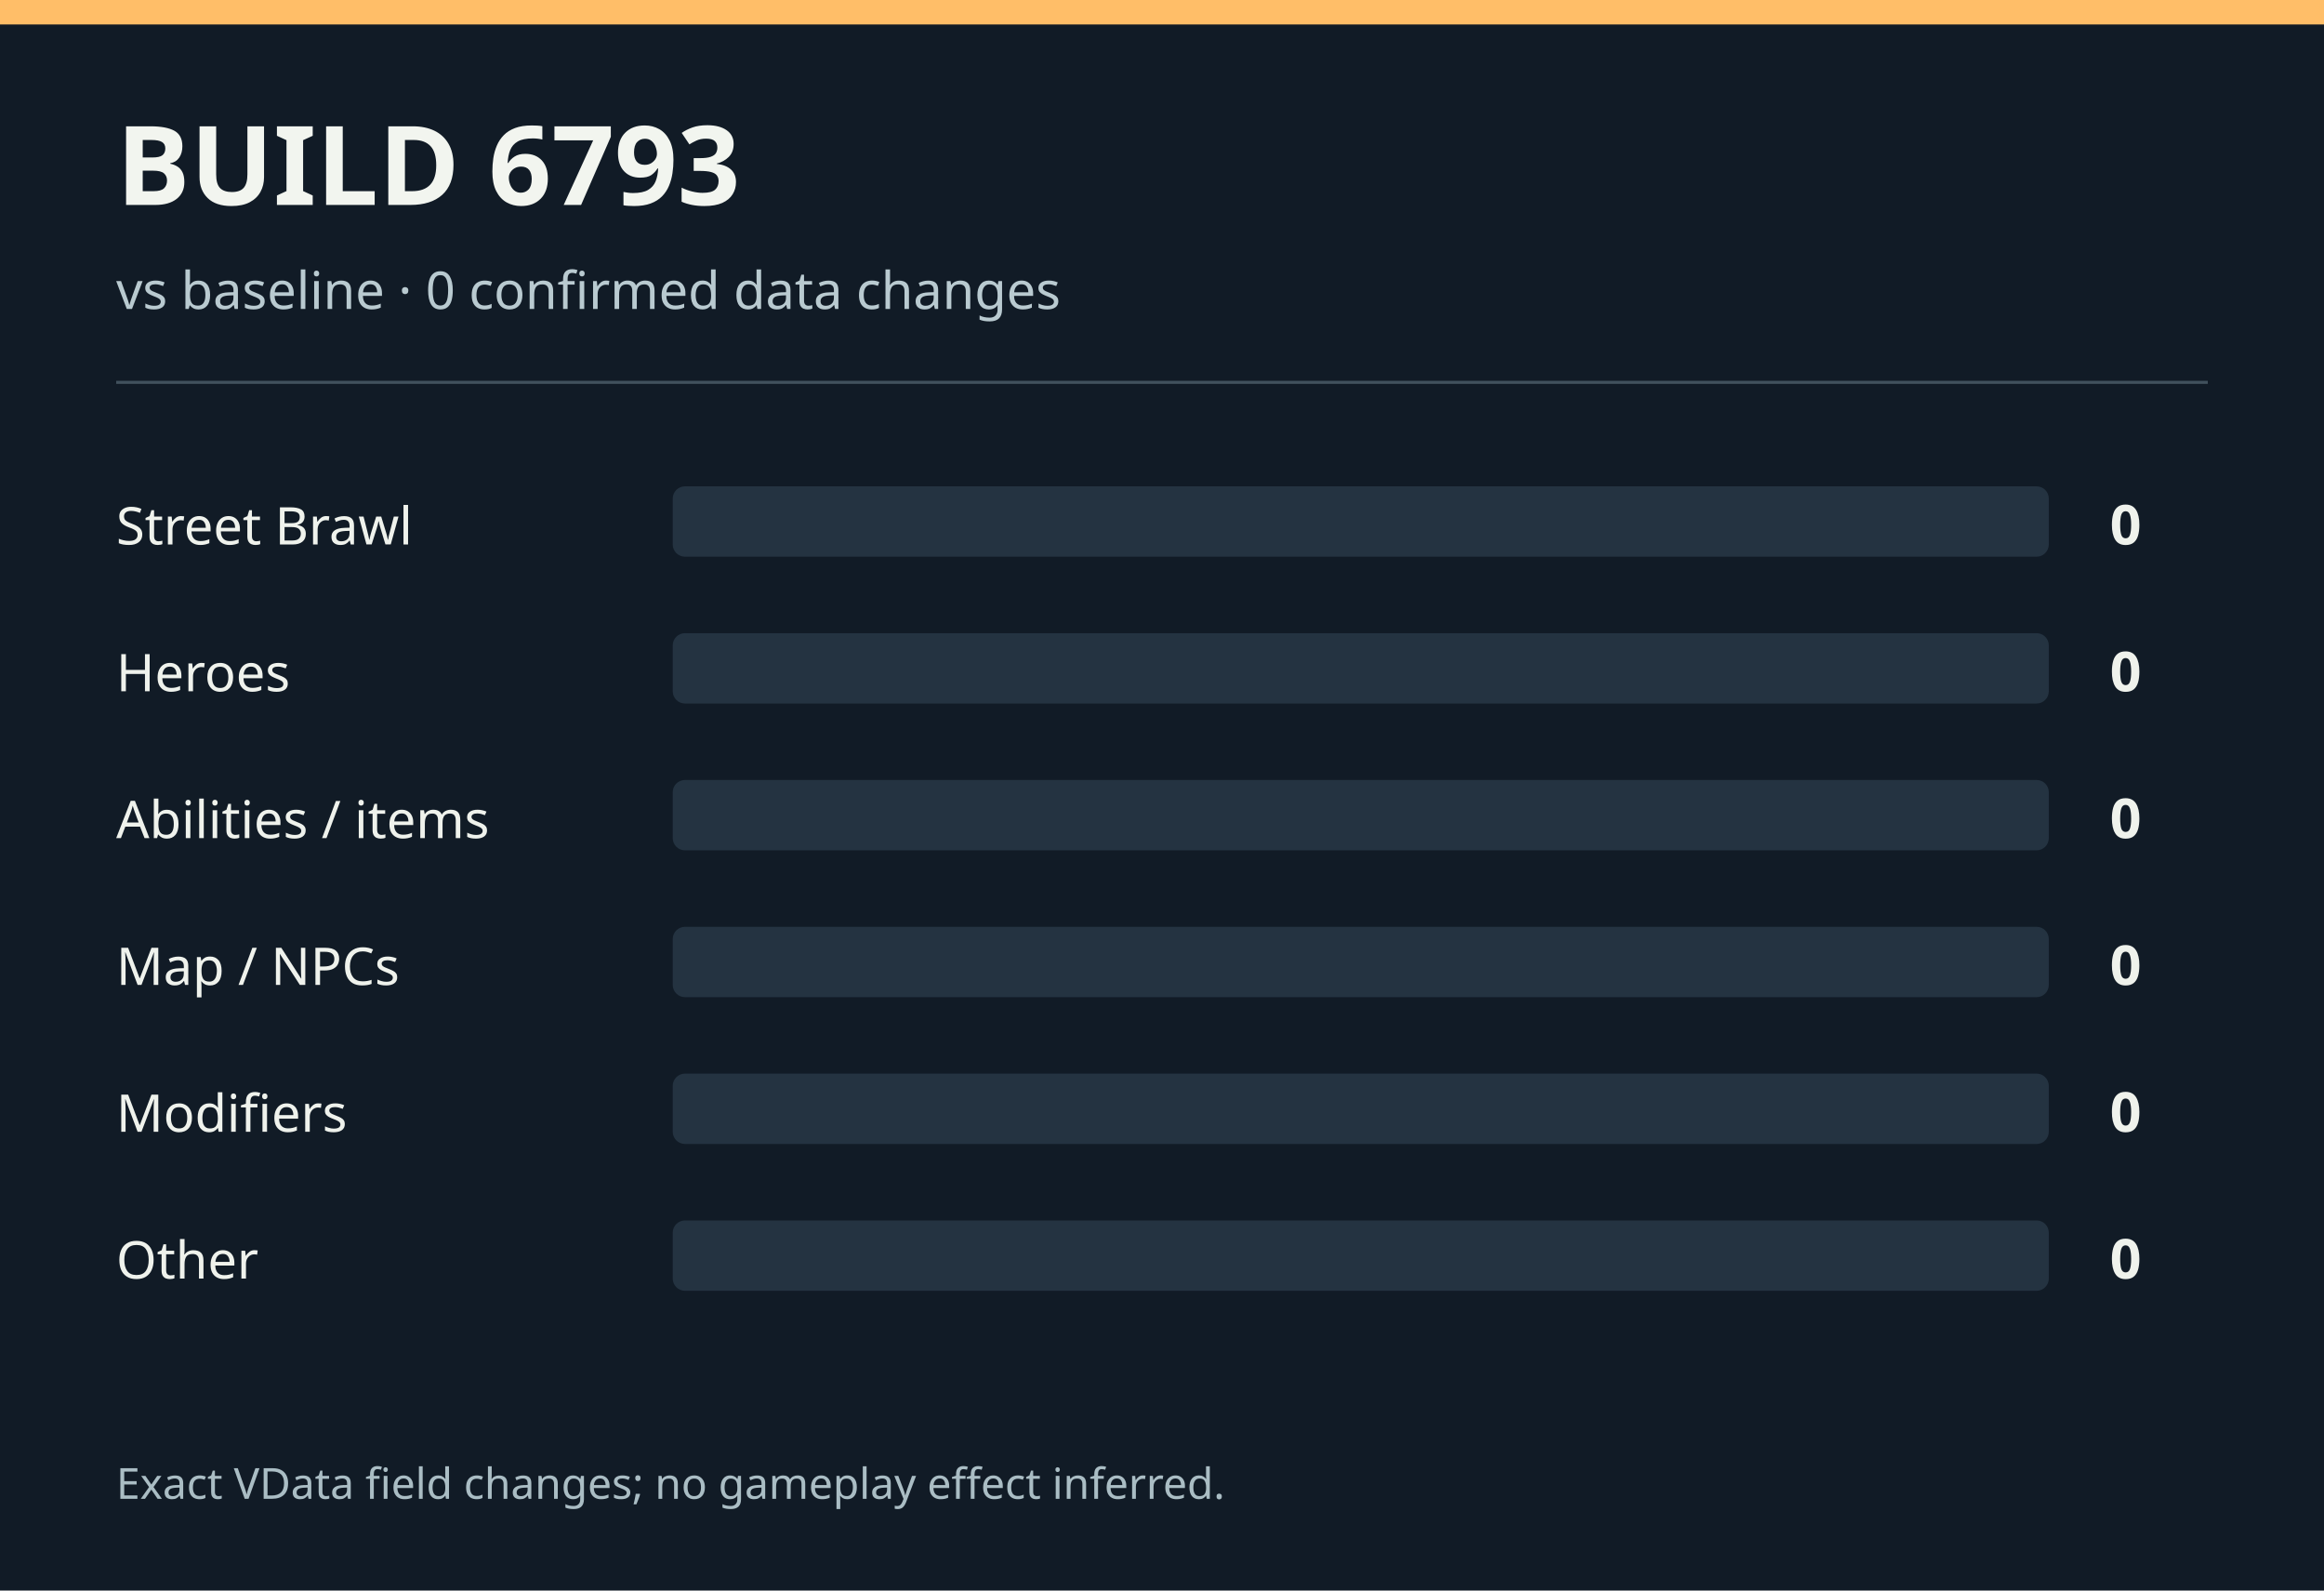
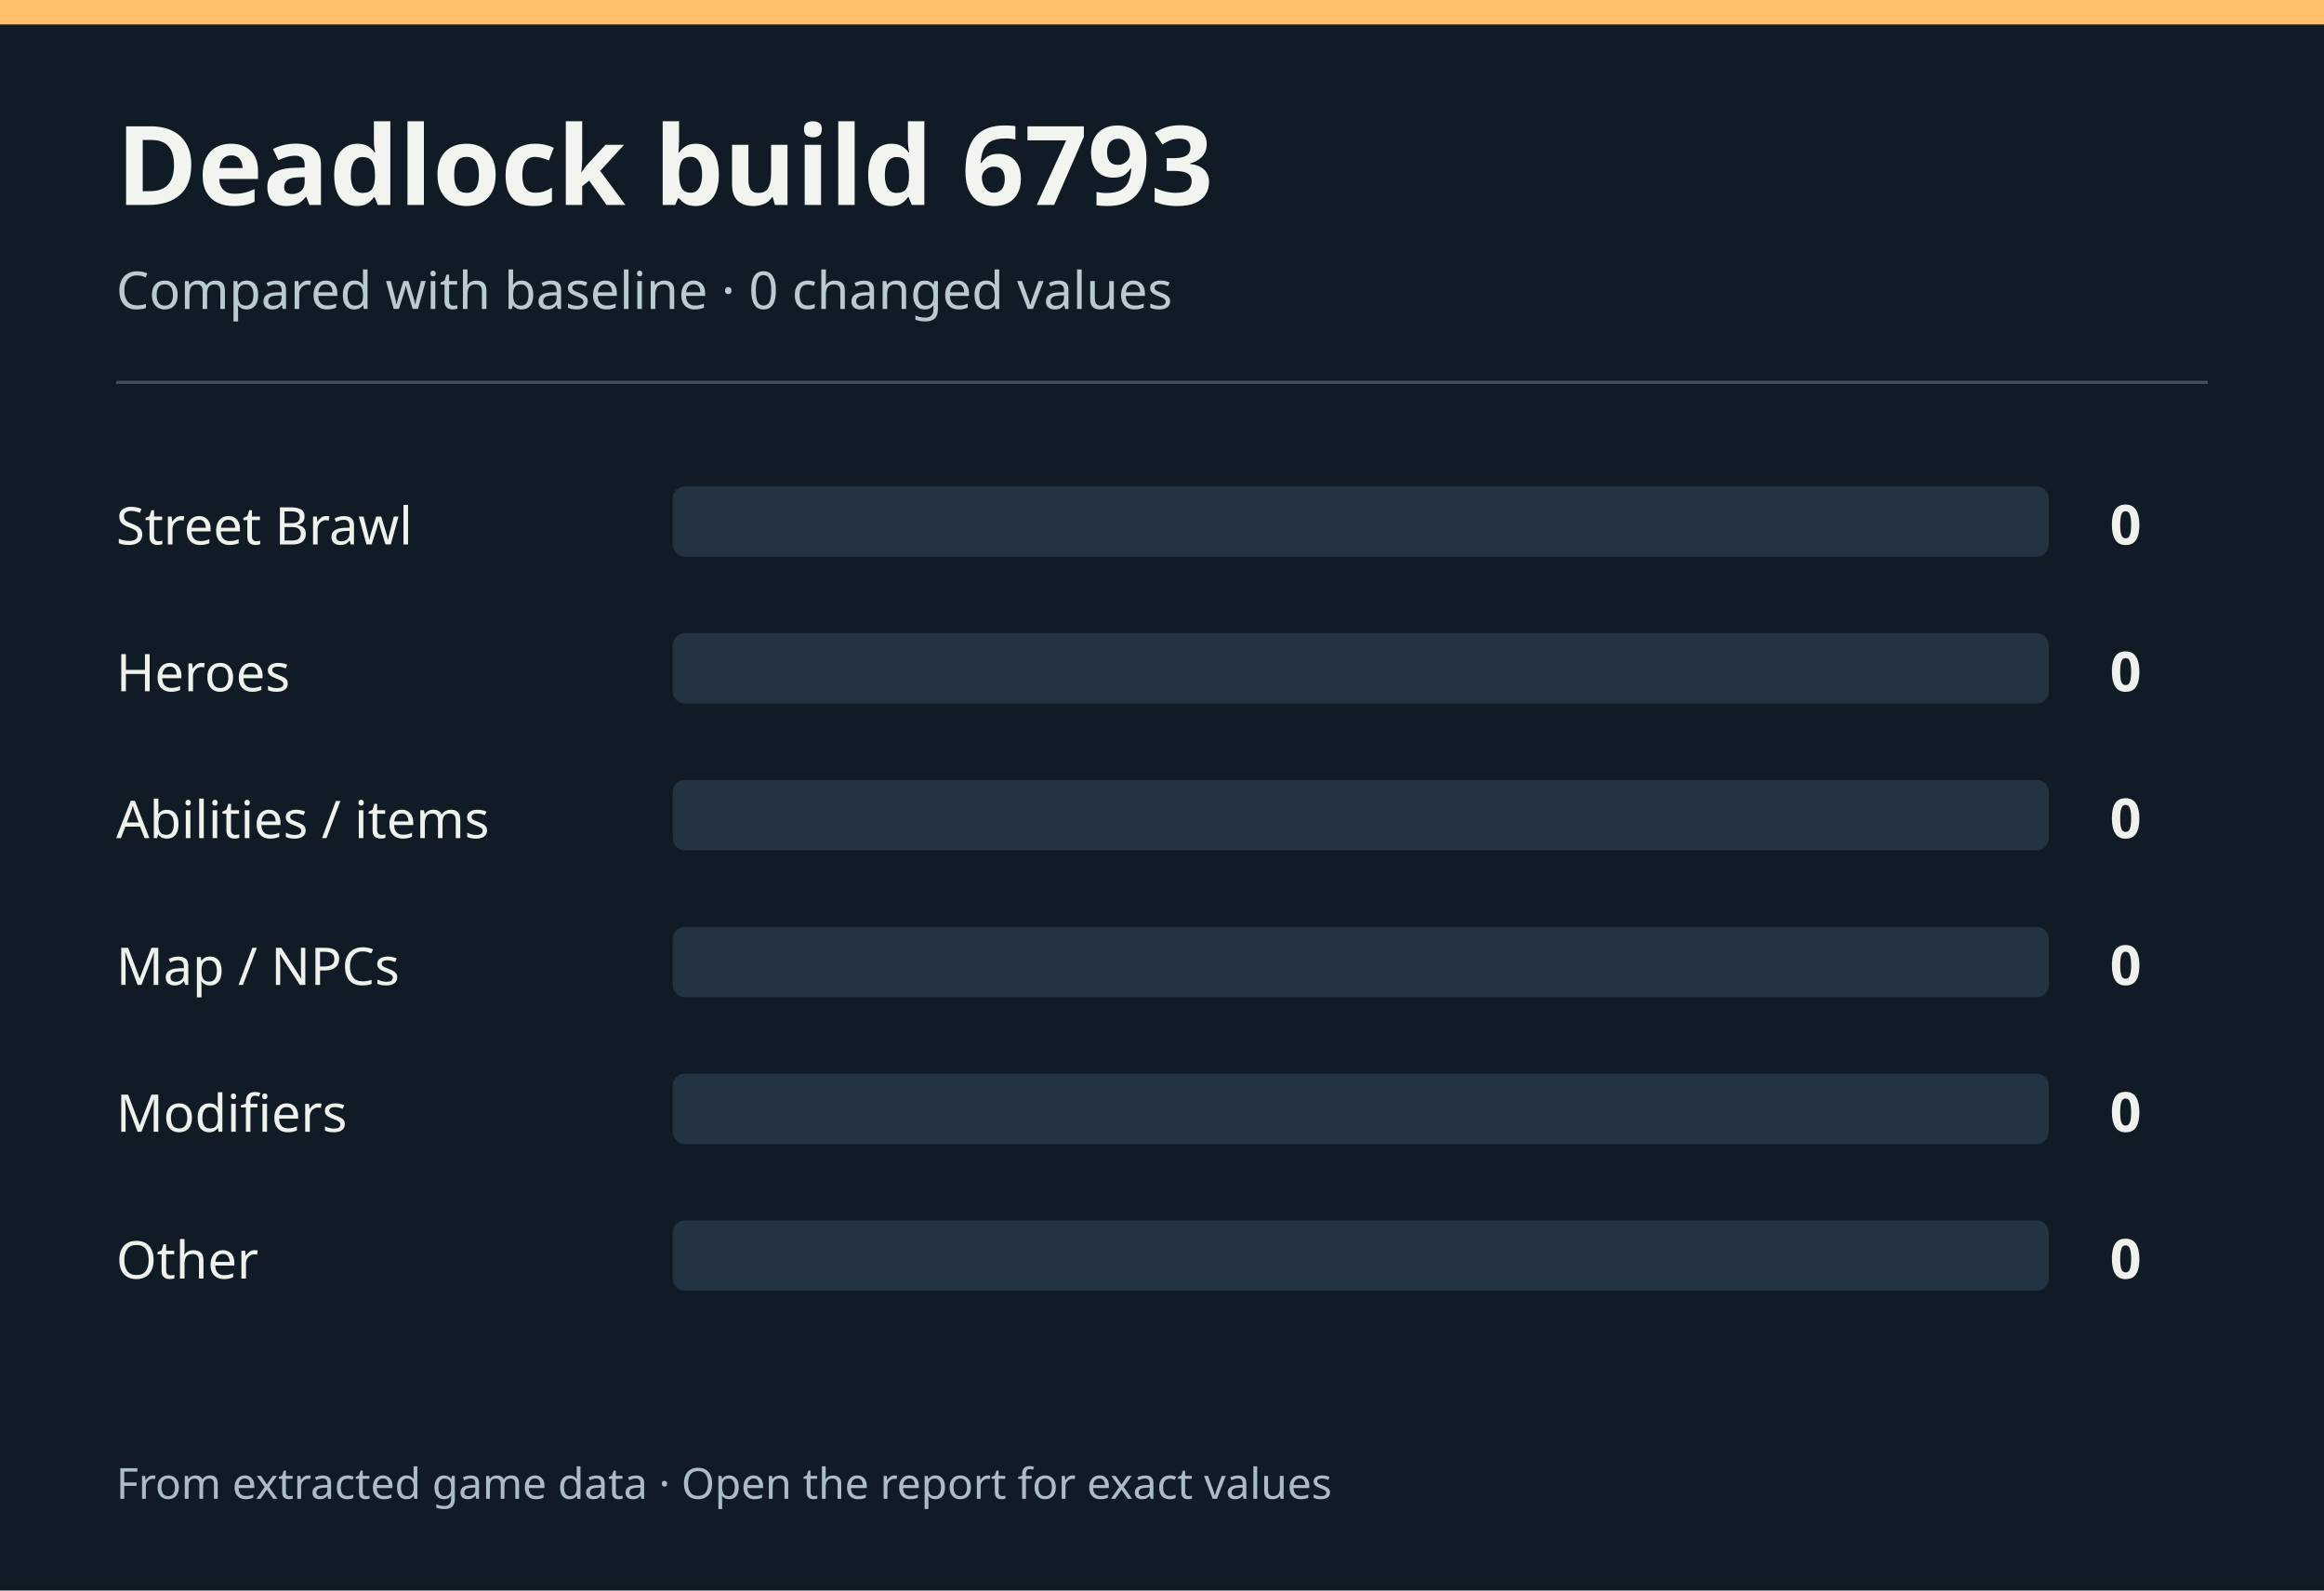
<svg xmlns="http://www.w3.org/2000/svg" width="760" height="520" viewBox="0 0 760 520" role="img" aria-label="Deadlock build 6793 change summary">
  <style>.title{font:700 36px system-ui;fill:#f2f5ef}.sub{font:17px system-ui;fill:#b9cad0}.label{font:17px system-ui;fill:#eff2ec}.count{font:700 18px system-ui;fill:#eff2ec}.foot{font:14px system-ui;fill:#aabdc4}</style>
  <rect width="760" height="520" fill="#111b26" />
  <rect x="0" width="760" height="8" fill="#ffbe68" />
-   <text x="38" y="67" class="title">BUILD 6793</text>
-   <text x="38" y="101" class="sub">vs baseline · 0 confirmed data changes</text>
+   <text x="38" y="67" class="title">Deadlock build 6793</text>
+   <text x="38" y="101" class="sub">Compared with baseline · 0 changed values</text>
  <line x1="38" x2="722" y1="125" y2="125" stroke="#41515d" />
  <text x="38" y="178" class="label">Street Brawl</text>
  <rect x="220" y="159" width="450" height="23" rx="4" fill="#243341" />
  <rect x="220" y="159" width="0" height="23" rx="4" fill="#ffbe68" />
  <text x="690" y="178" class="count">0</text>
  <text x="38" y="226" class="label">Heroes</text>
  <rect x="220" y="207" width="450" height="23" rx="4" fill="#243341" />
  <rect x="220" y="207" width="0" height="23" rx="4" fill="#73d9d1" />
  <text x="690" y="226" class="count">0</text>
  <text x="38" y="274" class="label">Abilities / items</text>
  <rect x="220" y="255" width="450" height="23" rx="4" fill="#243341" />
  <rect x="220" y="255" width="0" height="23" rx="4" fill="#73d9d1" />
  <text x="690" y="274" class="count">0</text>
  <text x="38" y="322" class="label">Map / NPCs</text>
  <rect x="220" y="303" width="450" height="23" rx="4" fill="#243341" />
  <rect x="220" y="303" width="0" height="23" rx="4" fill="#73d9d1" />
  <text x="690" y="322" class="count">0</text>
  <text x="38" y="370" class="label">Modifiers</text>
  <rect x="220" y="351" width="450" height="23" rx="4" fill="#243341" />
  <rect x="220" y="351" width="0" height="23" rx="4" fill="#73d9d1" />
  <text x="690" y="370" class="count">0</text>
  <text x="38" y="418" class="label">Other</text>
  <rect x="220" y="399" width="450" height="23" rx="4" fill="#243341" />
  <rect x="220" y="399" width="0" height="23" rx="4" fill="#73d9d1" />
  <text x="690" y="418" class="count">0</text>
-   <text x="38" y="490" class="foot">Exact VData field changes; no gameplay effect inferred.</text>
+   <text x="38" y="490" class="foot">From extracted game data · Open the report for exact values</text>
</svg>
